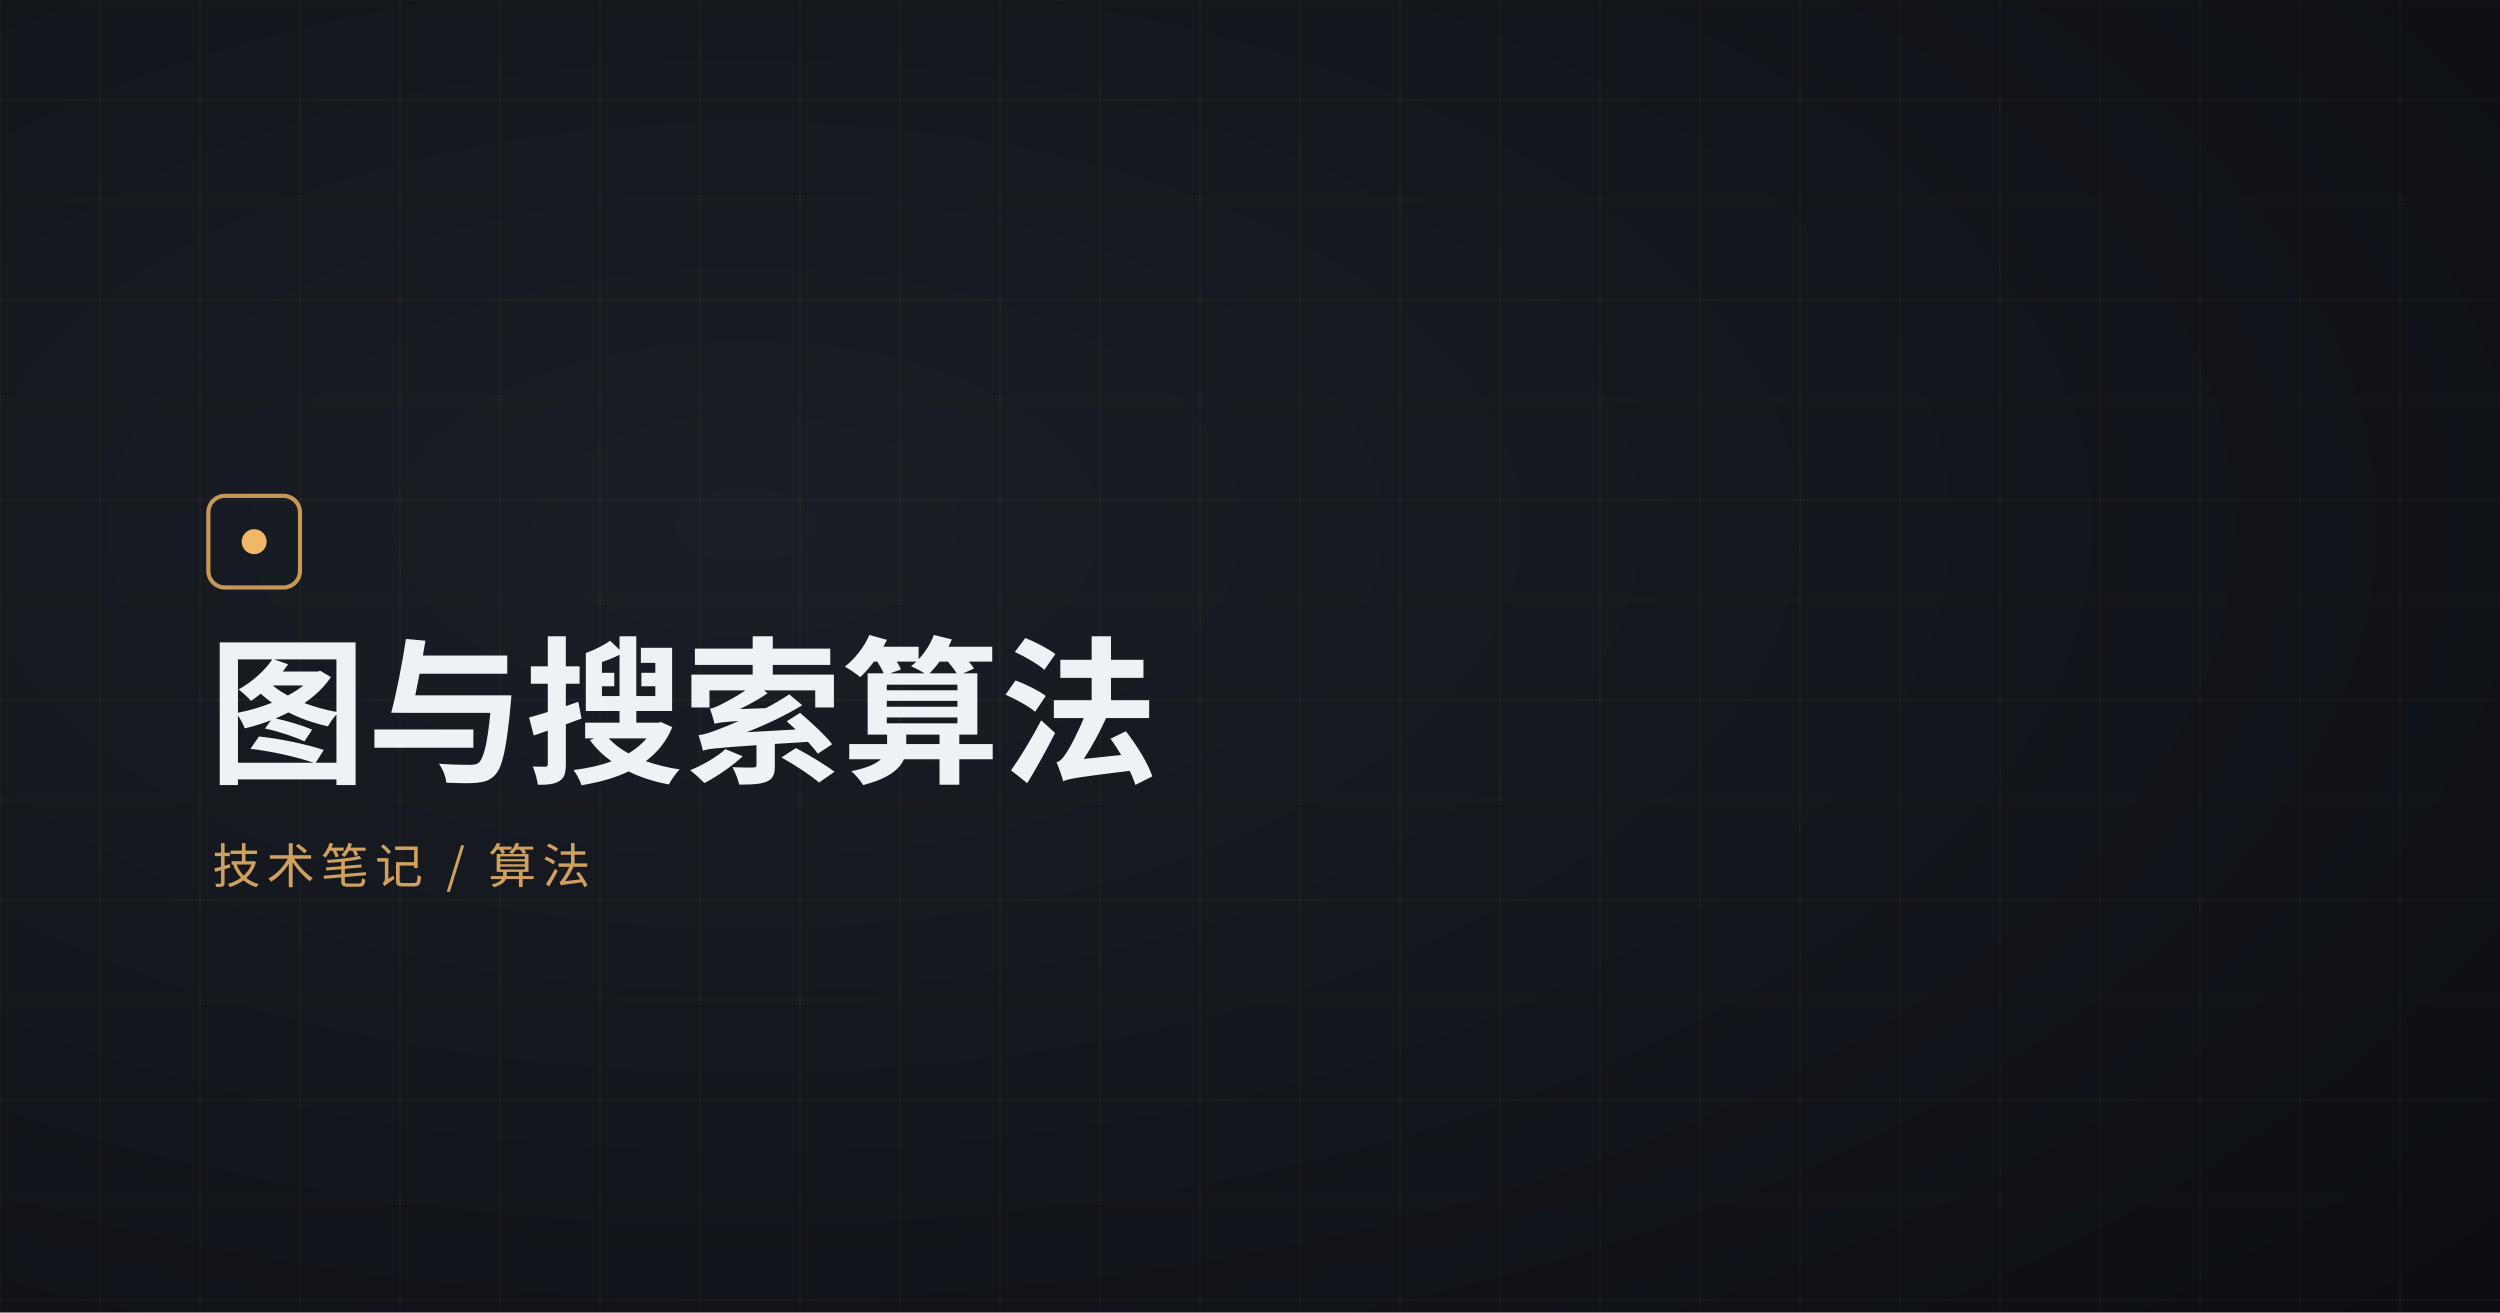
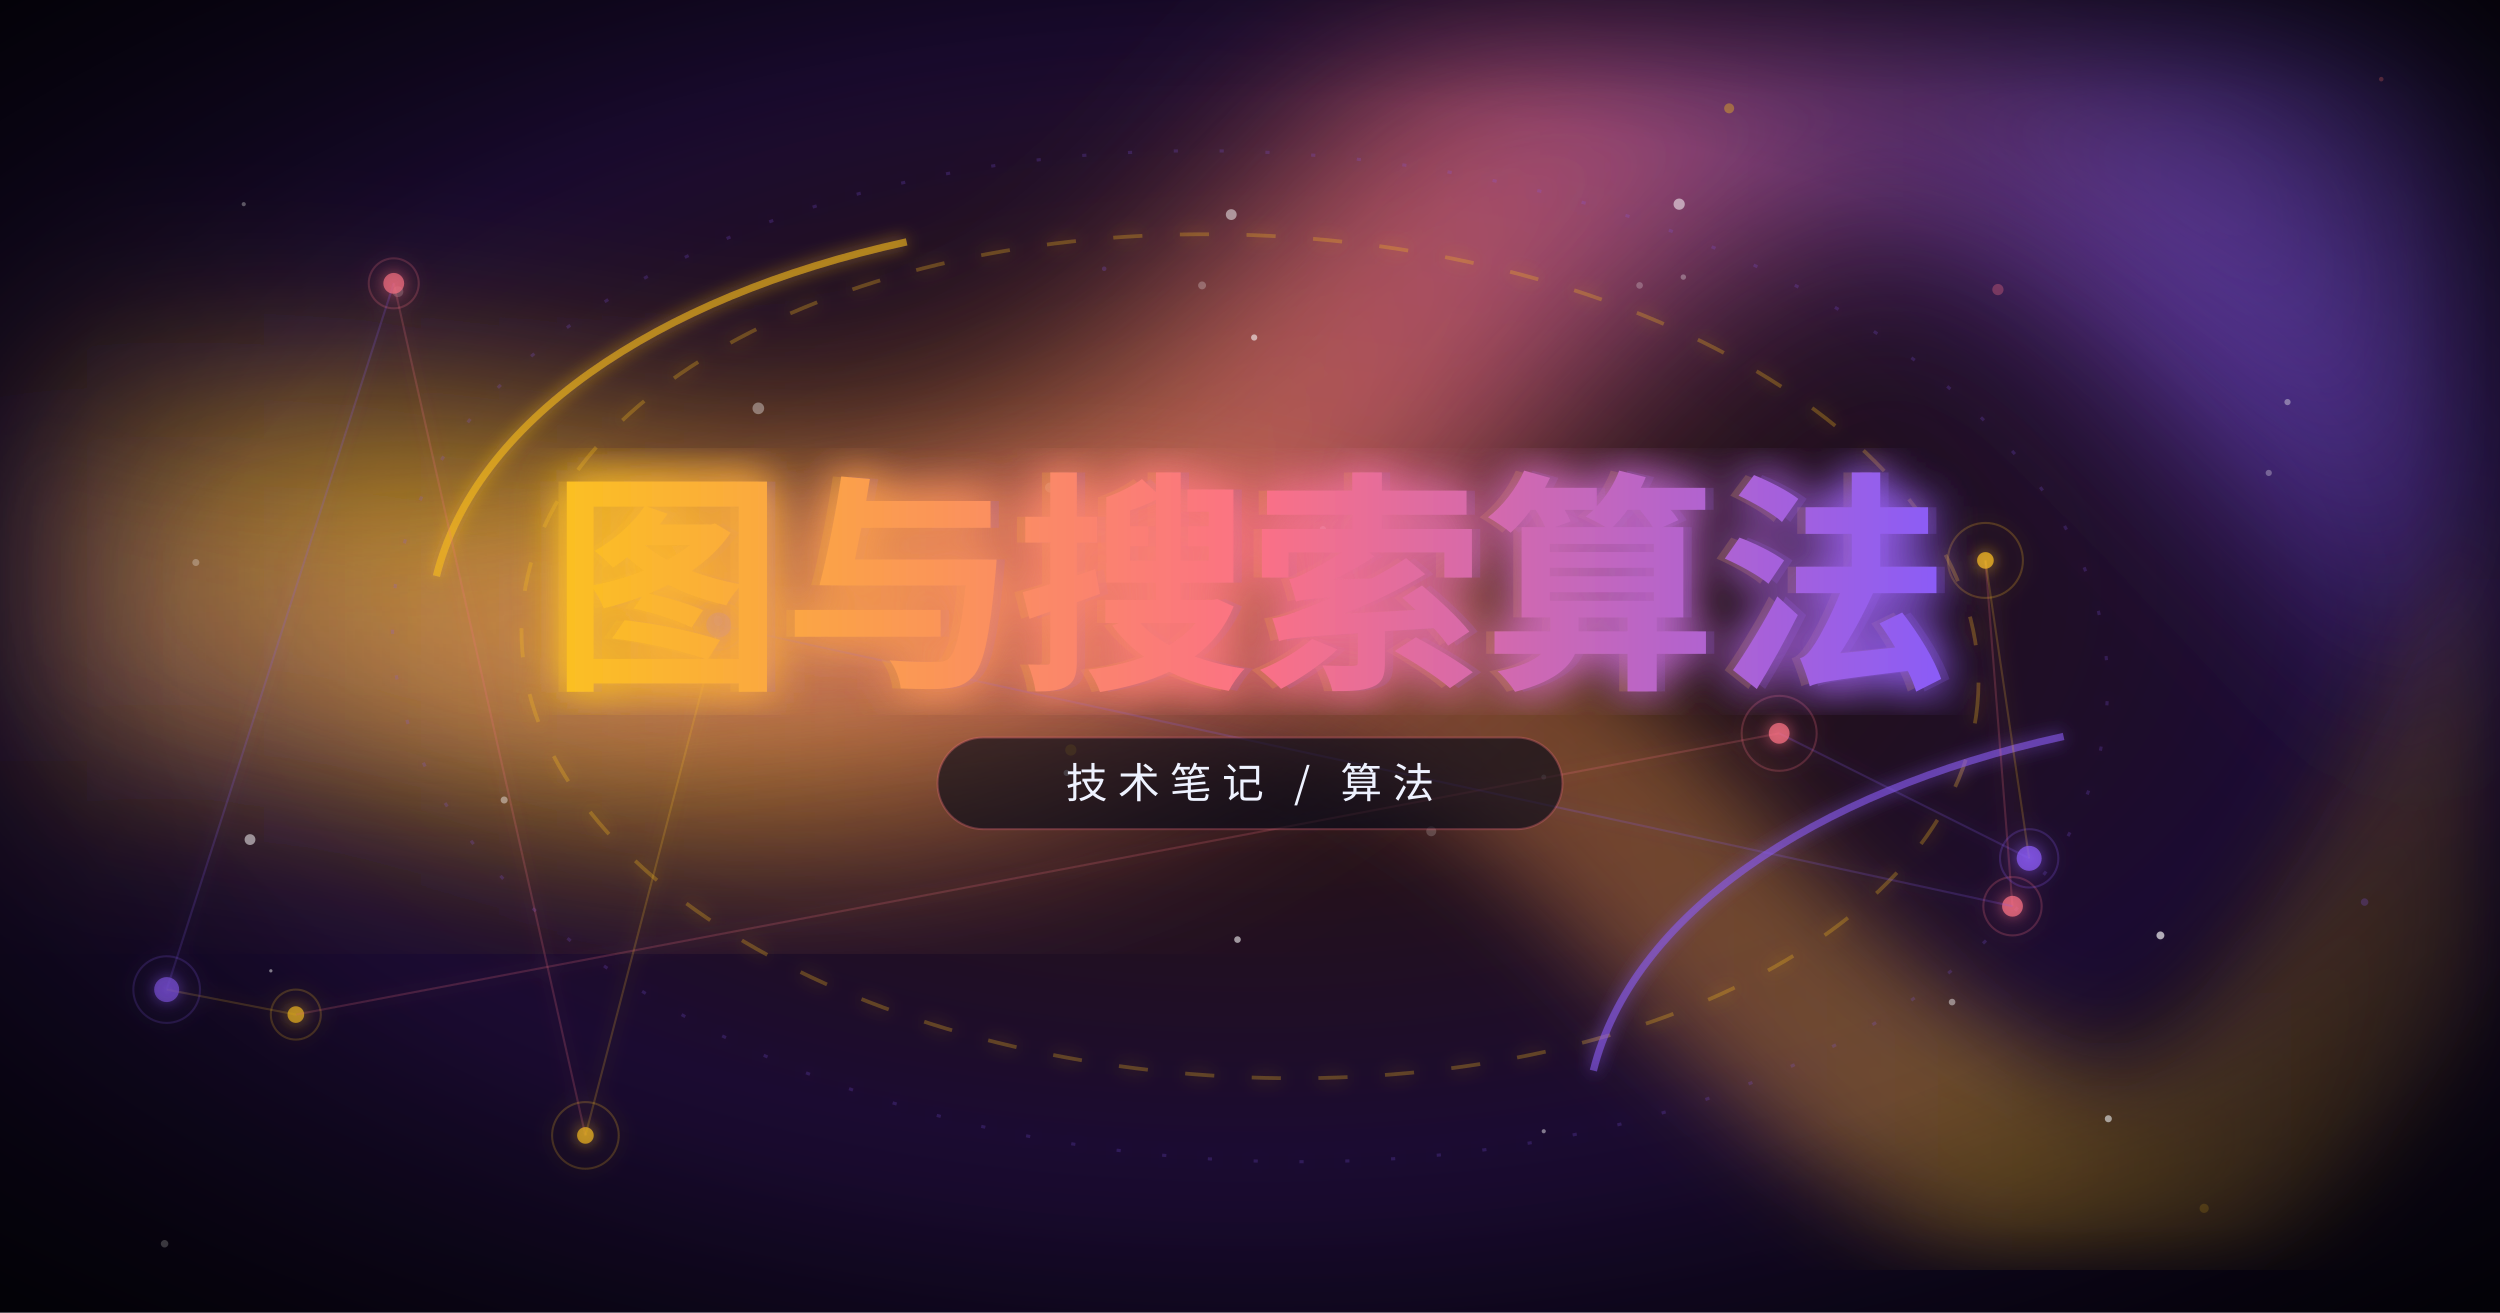
<svg xmlns="http://www.w3.org/2000/svg" width="1200" height="630" viewBox="0 0 1200 630">
  <defs>
-     <radialGradient id="bg" cx="0.3" cy="0.4" r="0.9">
-       <stop offset="0" stop-color="#1a1e26" />
-       <stop offset="1" stop-color="#0c0e13" />
+     <radialGradient id="bg" cx="50%" cy="45%" r="82%">
+       <stop stop-color="#2b1705" />
+       <stop offset=".52" stop-color="#1b0b31" />
+       <stop offset="1" stop-color="#02030a" />
+     </radialGradient>
+     <linearGradient id="auroraA" x1="0" y1="0" x2="1" y2="0">
+       <stop stop-color="#fbbf24" stop-opacity="0" />
+       <stop offset=".25" stop-color="#fbbf24" stop-opacity=".82" />
+       <stop offset=".56" stop-color="#fb7185" stop-opacity=".70" />
+       <stop offset=".82" stop-color="#8b5cf6" stop-opacity=".72" />
+       <stop offset="1" stop-color="#8b5cf6" stop-opacity="0" />
+     </linearGradient>
+     <linearGradient id="auroraB" x1="0" y1="0" x2="1" y2="0">
+       <stop stop-color="#8b5cf6" stop-opacity="0" />
+       <stop offset=".42" stop-color="#fb7185" stop-opacity=".56" />
+       <stop offset=".75" stop-color="#fbbf24" stop-opacity=".58" />
+       <stop offset="1" stop-color="#fbbf24" stop-opacity="0" />
+     </linearGradient>
+     <linearGradient id="titleGradient" x1="0" y1="0" x2="1" y2="0">
+       <stop stop-color="#fbbf24" />
+       <stop offset=".5" stop-color="#fb7185" />
+       <stop offset="1" stop-color="#8b5cf6" />
+     </linearGradient>
+     <linearGradient id="prismGradient" x1="0" y1="0" x2="1" y2="1">
+       <stop stop-color="#fbbf24" stop-opacity=".48" />
+       <stop offset=".5" stop-color="#fb7185" stop-opacity=".10" />
+       <stop offset="1" stop-color="#8b5cf6" stop-opacity=".44" />
+     </linearGradient>
+     <linearGradient id="glassGradient" x1="0" y1="0" x2="1" y2="1">
+       <stop stop-color="#fff" stop-opacity=".13" />
+       <stop offset=".48" stop-color="#fff" stop-opacity=".035" />
+       <stop offset="1" stop-color="#fb7185" stop-opacity=".12" />
+     </linearGradient>
+     <filter id="blur48">
+       <feGaussianBlur stdDeviation="48" />
+     </filter>
+     <filter id="blur22">
+       <feGaussianBlur stdDeviation="22" />
+     </filter>
+     <filter id="lineGlow">
+       <feGaussianBlur stdDeviation="4" result="b" />
+       <feMerge>
+         <feMergeNode in="b" />
+         <feMergeNode in="SourceGraphic" />
+       </feMerge>
+     </filter>
+     <filter id="softGlow">
+       <feGaussianBlur stdDeviation="3" result="b" />
+       <feMerge>
+         <feMergeNode in="b" />
+         <feMergeNode in="SourceGraphic" />
+       </feMerge>
+     </filter>
+     <filter id="titleGlow">
+       <feGaussianBlur stdDeviation="11" result="b1" />
+       <feGaussianBlur stdDeviation="3" result="b2" />
+       <feMerge>
+         <feMergeNode in="b1" />
+         <feMergeNode in="b2" />
+         <feMergeNode in="SourceGraphic" />
+       </feMerge>
+     </filter>
+     <radialGradient id="vignette" cx="50%" cy="50%" r="73%">
+       <stop offset=".58" stop-color="#000" stop-opacity="0" />
+       <stop offset="1" stop-color="#000" stop-opacity=".70" />
    </radialGradient>
  </defs>
  <rect width="1200" height="630" fill="url(#bg)" />
-   <line x1="0" y1="0" x2="0" y2="630" stroke="#f0b866" stroke-width="1" opacity="0.04" />
-   <line x1="48" y1="0" x2="48" y2="630" stroke="#f0b866" stroke-width="1" opacity="0.04" />
-   <line x1="96" y1="0" x2="96" y2="630" stroke="#f0b866" stroke-width="1" opacity="0.04" />
-   <line x1="144" y1="0" x2="144" y2="630" stroke="#f0b866" stroke-width="1" opacity="0.04" />
-   <line x1="192" y1="0" x2="192" y2="630" stroke="#f0b866" stroke-width="1" opacity="0.04" />
-   <line x1="240" y1="0" x2="240" y2="630" stroke="#f0b866" stroke-width="1" opacity="0.04" />
-   <line x1="288" y1="0" x2="288" y2="630" stroke="#f0b866" stroke-width="1" opacity="0.04" />
-   <line x1="336" y1="0" x2="336" y2="630" stroke="#f0b866" stroke-width="1" opacity="0.04" />
-   <line x1="384" y1="0" x2="384" y2="630" stroke="#f0b866" stroke-width="1" opacity="0.04" />
-   <line x1="432" y1="0" x2="432" y2="630" stroke="#f0b866" stroke-width="1" opacity="0.04" />
-   <line x1="480" y1="0" x2="480" y2="630" stroke="#f0b866" stroke-width="1" opacity="0.04" />
-   <line x1="528" y1="0" x2="528" y2="630" stroke="#f0b866" stroke-width="1" opacity="0.04" />
-   <line x1="576" y1="0" x2="576" y2="630" stroke="#f0b866" stroke-width="1" opacity="0.04" />
-   <line x1="624" y1="0" x2="624" y2="630" stroke="#f0b866" stroke-width="1" opacity="0.04" />
-   <line x1="672" y1="0" x2="672" y2="630" stroke="#f0b866" stroke-width="1" opacity="0.04" />
-   <line x1="720" y1="0" x2="720" y2="630" stroke="#f0b866" stroke-width="1" opacity="0.04" />
-   <line x1="768" y1="0" x2="768" y2="630" stroke="#f0b866" stroke-width="1" opacity="0.04" />
-   <line x1="816" y1="0" x2="816" y2="630" stroke="#f0b866" stroke-width="1" opacity="0.04" />
-   <line x1="864" y1="0" x2="864" y2="630" stroke="#f0b866" stroke-width="1" opacity="0.04" />
-   <line x1="912" y1="0" x2="912" y2="630" stroke="#f0b866" stroke-width="1" opacity="0.04" />
-   <line x1="960" y1="0" x2="960" y2="630" stroke="#f0b866" stroke-width="1" opacity="0.04" />
-   <line x1="1008" y1="0" x2="1008" y2="630" stroke="#f0b866" stroke-width="1" opacity="0.04" />
-   <line x1="1056" y1="0" x2="1056" y2="630" stroke="#f0b866" stroke-width="1" opacity="0.04" />
-   <line x1="1104" y1="0" x2="1104" y2="630" stroke="#f0b866" stroke-width="1" opacity="0.04" />
-   <line x1="1152" y1="0" x2="1152" y2="630" stroke="#f0b866" stroke-width="1" opacity="0.04" />
-   <line x1="0" y1="0" x2="1200" y2="0" stroke="#f0b866" stroke-width="1" opacity="0.04" />
-   <line x1="0" y1="48" x2="1200" y2="48" stroke="#f0b866" stroke-width="1" opacity="0.04" />
-   <line x1="0" y1="96" x2="1200" y2="96" stroke="#f0b866" stroke-width="1" opacity="0.04" />
-   <line x1="0" y1="144" x2="1200" y2="144" stroke="#f0b866" stroke-width="1" opacity="0.04" />
-   <line x1="0" y1="192" x2="1200" y2="192" stroke="#f0b866" stroke-width="1" opacity="0.04" />
-   <line x1="0" y1="240" x2="1200" y2="240" stroke="#f0b866" stroke-width="1" opacity="0.04" />
-   <line x1="0" y1="288" x2="1200" y2="288" stroke="#f0b866" stroke-width="1" opacity="0.04" />
-   <line x1="0" y1="336" x2="1200" y2="336" stroke="#f0b866" stroke-width="1" opacity="0.04" />
-   <line x1="0" y1="384" x2="1200" y2="384" stroke="#f0b866" stroke-width="1" opacity="0.04" />
-   <line x1="0" y1="432" x2="1200" y2="432" stroke="#f0b866" stroke-width="1" opacity="0.04" />
-   <line x1="0" y1="480" x2="1200" y2="480" stroke="#f0b866" stroke-width="1" opacity="0.04" />
-   <line x1="0" y1="528" x2="1200" y2="528" stroke="#f0b866" stroke-width="1" opacity="0.04" />
-   <line x1="0" y1="576" x2="1200" y2="576" stroke="#f0b866" stroke-width="1" opacity="0.04" />
-   <line x1="0" y1="624" x2="1200" y2="624" stroke="#f0b866" stroke-width="1" opacity="0.04" />
-   <rect x="100" y="238" width="44" height="44" rx="8" fill="none" stroke="#f0b866" stroke-width="2" opacity="0.8" />
-   <circle cx="122" cy="260" r="6" fill="#f0b866" />
-   <text x="100" y="370" font-family="'PingFang SC','Microsoft YaHei','Noto Sans CJK SC',sans-serif" font-size="76" font-weight="700" fill="#eef1f6">图与搜索算法</text>
-   <text x="102" y="424" font-family="'PingFang SC','Microsoft YaHei','Noto Sans CJK SC',sans-serif" font-size="23" fill="#f0b866" opacity="0.85" letter-spacing="3">技术笔记 / 算法</text>
+   <path d="M-160 405 C100 70 360 520 660 166 S1060 90 1360 416" fill="none" stroke="url(#auroraA)" stroke-width="172" filter="url(#blur48)" opacity=".94" />
+   <path d="M-100 191 C220 500 500 90 800 420 S1110 465 1320 140" fill="none" stroke="url(#auroraB)" stroke-width="105" filter="url(#blur22)" opacity=".64" />
+   <circle cx="830" cy="52" r="2.4" fill="#fbbf24" opacity="0.44" />
+   <circle cx="242" cy="384" r="1.7" fill="#ffffff" opacity="0.42" />
+   <circle cx="1037" cy="449" r="1.9" fill="#ffffff" opacity="0.66" />
+   <circle cx="191" cy="140" r="2.6" fill="#ffffff" opacity="0.19" />
+   <circle cx="1098" cy="193" r="1.5" fill="#ffffff" opacity="0.41" />
+   <circle cx="1135" cy="433" r="1.8" fill="#8b5cf6" opacity="0.28" />
+   <circle cx="591" cy="103" r="2.6" fill="#ffffff" opacity="0.49" />
+   <circle cx="741" cy="373" r="1.2" fill="#ffffff" opacity="0.25" />
+   <circle cx="1089" cy="227" r="1.5" fill="#ffffff" opacity="0.30" />
+   <circle cx="94" cy="270" r="1.7" fill="#ffffff" opacity="0.27" />
+   <circle cx="1143" cy="38" r="1.1" fill="#fb7185" opacity="0.52" />
+   <circle cx="364" cy="196" r="2.8" fill="#ffffff" opacity="0.36" />
+   <circle cx="741" cy="543" r="1.0" fill="#ffffff" opacity="0.45" />
+   <circle cx="120" cy="403" r="2.6" fill="#ffffff" opacity="0.51" />
+   <circle cx="512" cy="371" r="1.5" fill="#ffffff" opacity="0.47" />
+   <circle cx="1058" cy="580" r="2.2" fill="#fbbf24" opacity="0.25" />
+   <circle cx="787" cy="137" r="1.6" fill="#ffffff" opacity="0.24" />
+   <circle cx="806" cy="98" r="2.7" fill="#ffffff" opacity="0.53" />
+   <circle cx="635" cy="254" r="1.5" fill="#ffffff" opacity="0.67" />
+   <circle cx="79" cy="597" r="1.8" fill="#ffffff" opacity="0.38" />
+   <circle cx="530" cy="129" r="1.1" fill="#8b5cf6" opacity="0.22" />
+   <circle cx="117" cy="98" r="1.0" fill="#ffffff" opacity="0.42" />
+   <circle cx="504" cy="234" r="2.4" fill="#ffffff" opacity="0.20" />
+   <circle cx="577" cy="137" r="1.9" fill="#ffffff" opacity="0.25" />
+   <circle cx="808" cy="133" r="1.3" fill="#ffffff" opacity="0.30" />
+   <circle cx="959" cy="139" r="2.7" fill="#fb7185" opacity="0.32" />
+   <circle cx="687" cy="399" r="2.4" fill="#ffffff" opacity="0.18" />
+   <circle cx="602" cy="162" r="1.5" fill="#ffffff" opacity="0.56" />
+   <circle cx="1012" cy="537" r="1.7" fill="#ffffff" opacity="0.67" />
+   <circle cx="937" cy="481" r="1.6" fill="#ffffff" opacity="0.44" />
+   <circle cx="514" cy="360" r="2.7" fill="#fbbf24" opacity="0.32" />
+   <circle cx="649" cy="302" r="1.2" fill="#ffffff" opacity="0.51" />
+   <circle cx="130" cy="466" r="0.8" fill="#ffffff" opacity="0.50" />
+   <circle cx="594" cy="451" r="1.6" fill="#ffffff" opacity="0.57" />
+   <g transform="translate(600 315) rotate(3)" fill="none" filter="url(#lineGlow)">
+     <ellipse rx="350" ry="202" stroke="#fbbf24" stroke-opacity=".28" stroke-width="1.8" stroke-dasharray="14 18" />
+     <ellipse rx="412" ry="242" stroke="#8b5cf6" stroke-opacity=".20" stroke-width="1.5" stroke-dasharray="2 20" />
+     <path d="M-392 -18 A395 218 0 0 1 -175 -190" stroke="#fbbf24" stroke-width="3.5" opacity=".58" />
+     <path d="M175 190 A395 218 0 0 1 392 18" stroke="#8b5cf6" stroke-width="3.5" opacity=".58" />
+   </g>
+   <g filter="url(#lineGlow)">
+     <line x1="142" y1="487" x2="80" y2="475" stroke="#fbbf24" stroke-opacity=".20" />
+     <circle cx="142" cy="487" r="4" fill="#fbbf24" opacity=".72" />
+     <circle cx="142" cy="487" r="12" fill="none" stroke="#fbbf24" stroke-opacity=".22" />
+     <line x1="966" y1="435" x2="953" y2="269" stroke="#fb7185" stroke-opacity=".20" />
+     <circle cx="966" cy="435" r="5" fill="#fb7185" opacity=".72" />
+     <circle cx="966" cy="435" r="14" fill="none" stroke="#fb7185" stroke-opacity=".22" />
+     <line x1="80" y1="475" x2="189" y2="136" stroke="#8b5cf6" stroke-opacity=".20" />
+     <circle cx="80" cy="475" r="6" fill="#8b5cf6" opacity=".72" />
+     <circle cx="80" cy="475" r="16" fill="none" stroke="#8b5cf6" stroke-opacity=".22" />
+     <line x1="953" y1="269" x2="974" y2="412" stroke="#fbbf24" stroke-opacity=".20" />
+     <circle cx="953" cy="269" r="4" fill="#fbbf24" opacity=".72" />
+     <circle cx="953" cy="269" r="18" fill="none" stroke="#fbbf24" stroke-opacity=".22" />
+     <line x1="189" y1="136" x2="281" y2="545" stroke="#fb7185" stroke-opacity=".20" />
+     <circle cx="189" cy="136" r="5" fill="#fb7185" opacity=".72" />
+     <circle cx="189" cy="136" r="12" fill="none" stroke="#fb7185" stroke-opacity=".22" />
+     <line x1="974" y1="412" x2="854" y2="352" stroke="#8b5cf6" stroke-opacity=".20" />
+     <circle cx="974" cy="412" r="6" fill="#8b5cf6" opacity=".72" />
+     <circle cx="974" cy="412" r="14" fill="none" stroke="#8b5cf6" stroke-opacity=".22" />
+     <line x1="281" y1="545" x2="345" y2="300" stroke="#fbbf24" stroke-opacity=".20" />
+     <circle cx="281" cy="545" r="4" fill="#fbbf24" opacity=".72" />
+     <circle cx="281" cy="545" r="16" fill="none" stroke="#fbbf24" stroke-opacity=".22" />
+     <line x1="854" y1="352" x2="142" y2="487" stroke="#fb7185" stroke-opacity=".20" />
+     <circle cx="854" cy="352" r="5" fill="#fb7185" opacity=".72" />
+     <circle cx="854" cy="352" r="18" fill="none" stroke="#fb7185" stroke-opacity=".22" />
+     <line x1="345" y1="300" x2="966" y2="435" stroke="#8b5cf6" stroke-opacity=".20" />
+     <circle cx="345" cy="300" r="6" fill="#8b5cf6" opacity=".72" />
+     <circle cx="345" cy="300" r="12" fill="none" stroke="#8b5cf6" stroke-opacity=".22" />
+   </g>
+   <text x="596" y="322" font-family="'PingFang SC','Microsoft YaHei','Noto Sans CJK SC',sans-serif" font-size="112" font-weight="900" fill="#fbbf24" opacity=".22" text-anchor="middle">图与搜索算法</text>
+   <text x="604" y="322" font-family="'PingFang SC','Microsoft YaHei','Noto Sans CJK SC',sans-serif" font-size="112" font-weight="900" fill="#8b5cf6" opacity=".20" text-anchor="middle">图与搜索算法</text>
+   <text x="600" y="322" font-family="'PingFang SC','Microsoft YaHei','Noto Sans CJK SC',sans-serif" font-size="112" font-weight="900" fill="url(#titleGradient)" text-anchor="middle" filter="url(#titleGlow)">图与搜索算法</text>
+   <rect x="450" y="354" width="300" height="44" rx="22" fill="#070a18" opacity=".64" stroke="#fb7185" stroke-opacity=".42" />
+   <text x="600" y="383" font-family="'PingFang SC','Microsoft YaHei','Noto Sans CJK SC',sans-serif" font-size="20" fill="#eef2ff" text-anchor="middle" letter-spacing="5">技术笔记 / 算法</text>
+   <rect width="1200" height="630" fill="url(#vignette)" pointer-events="none" />
</svg>
